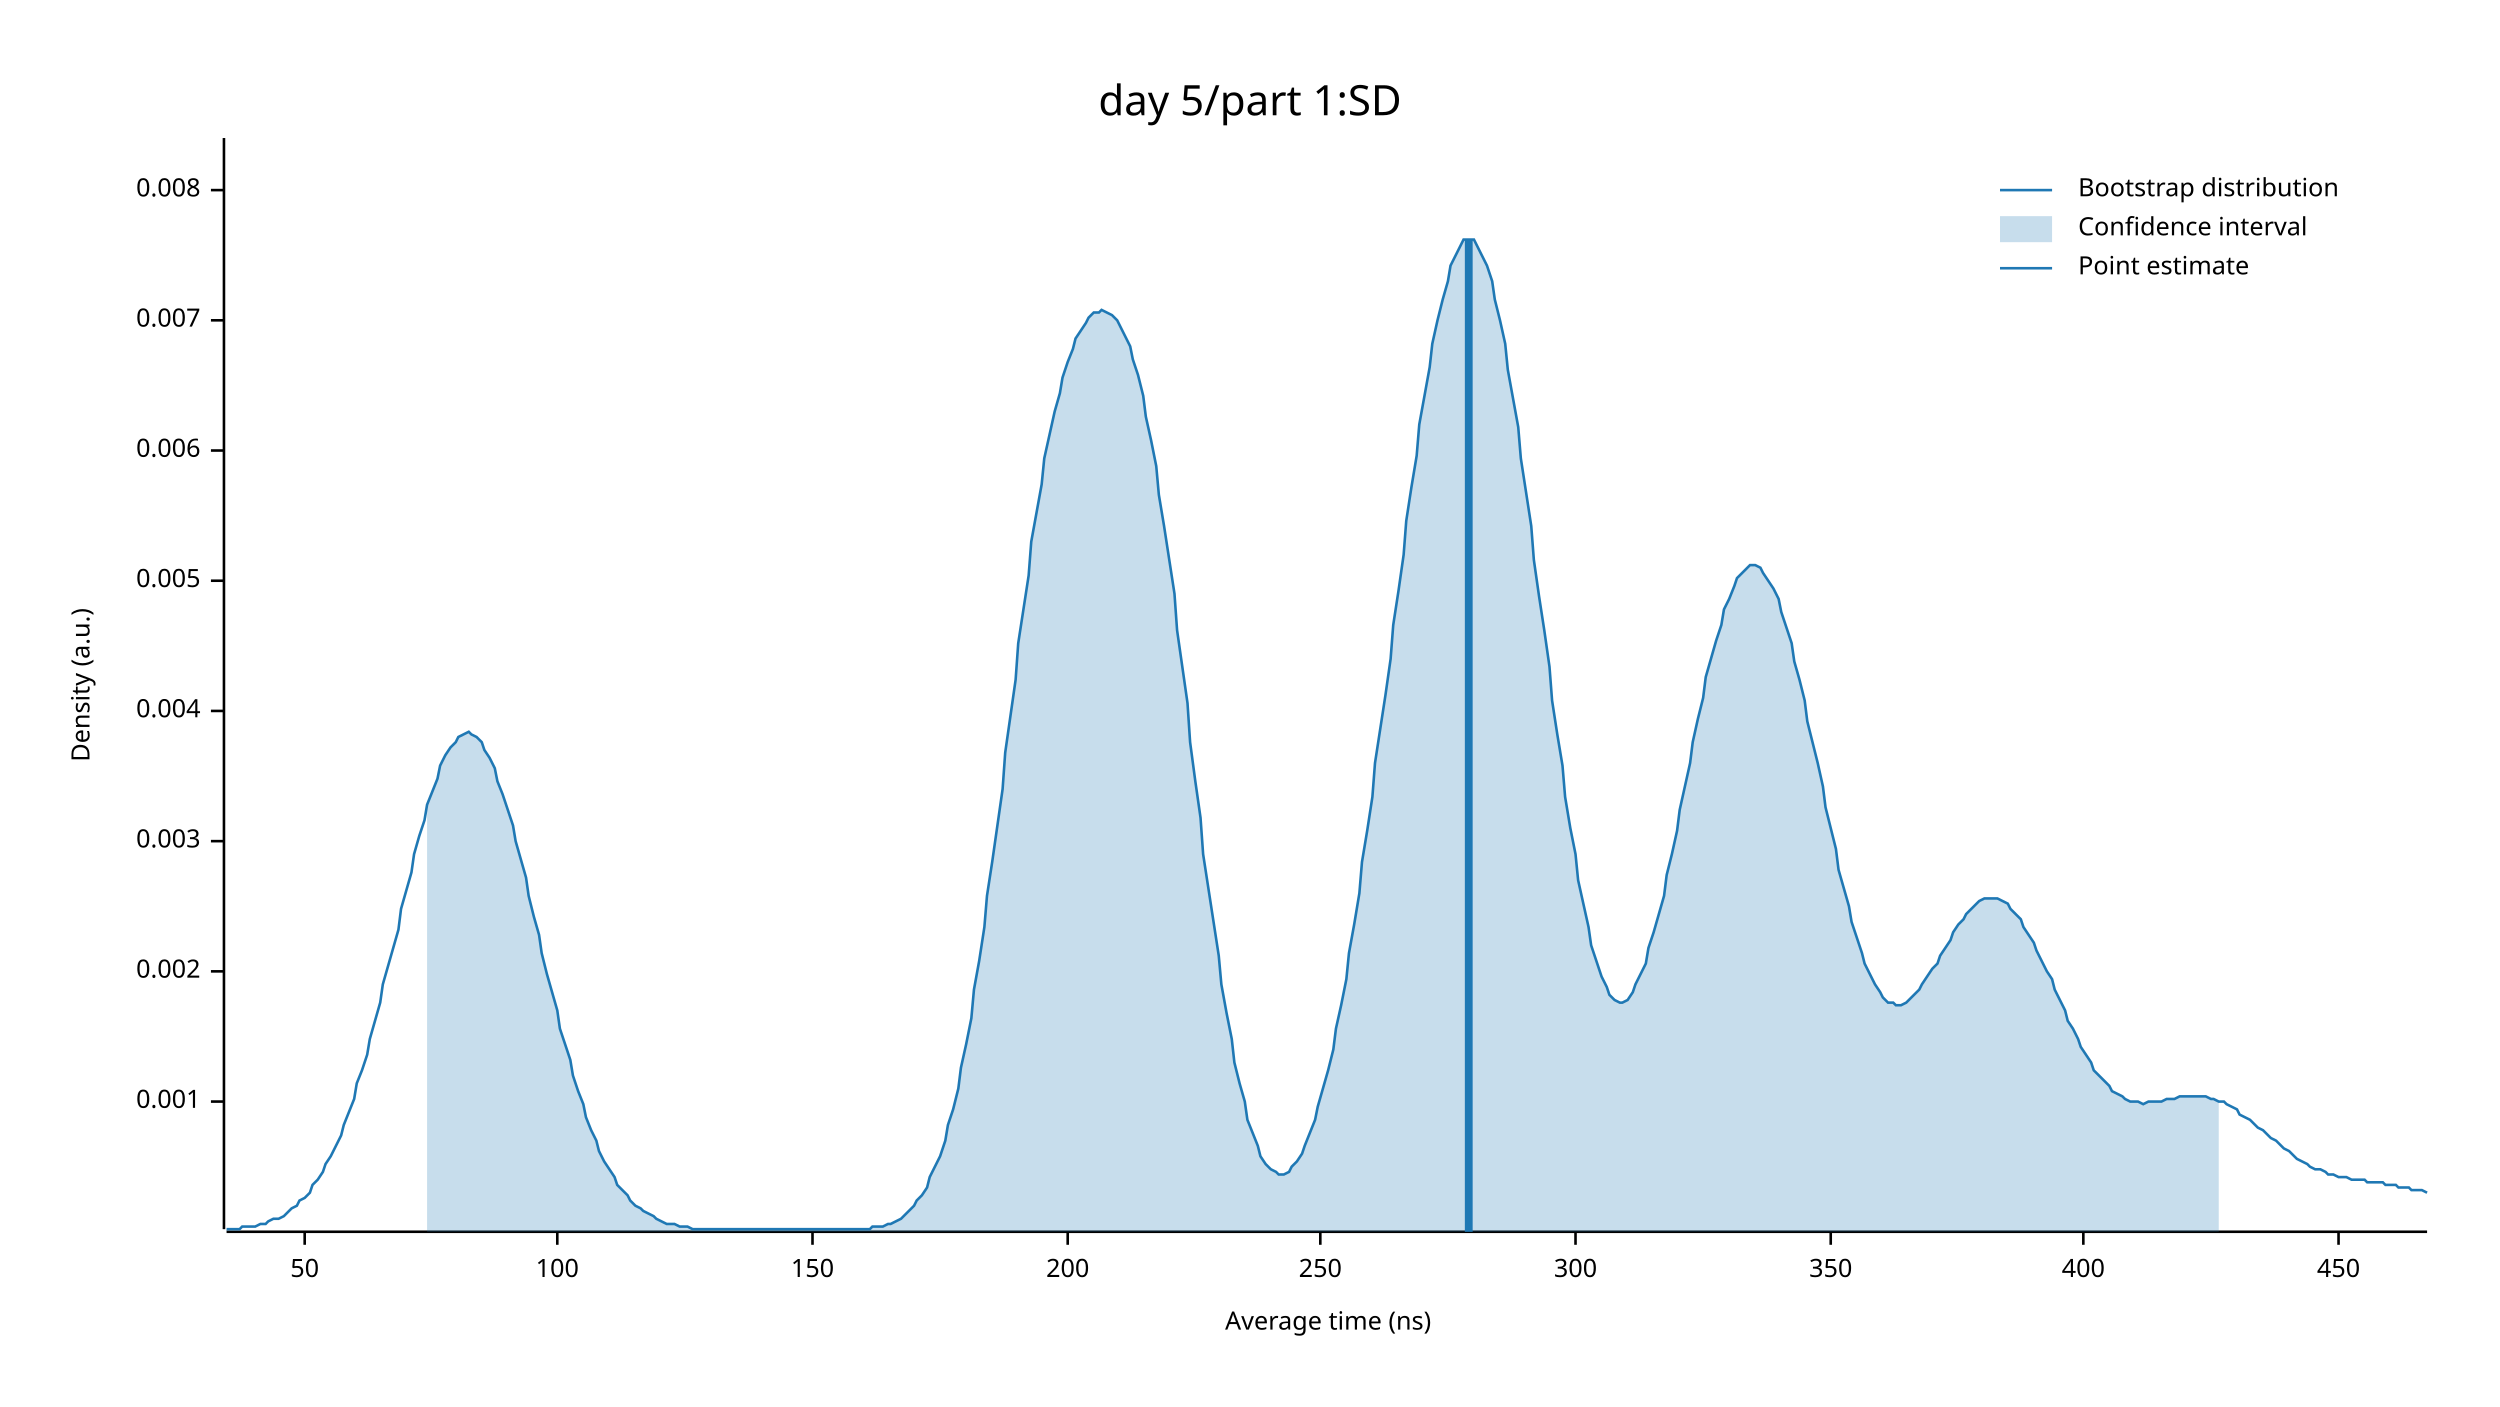
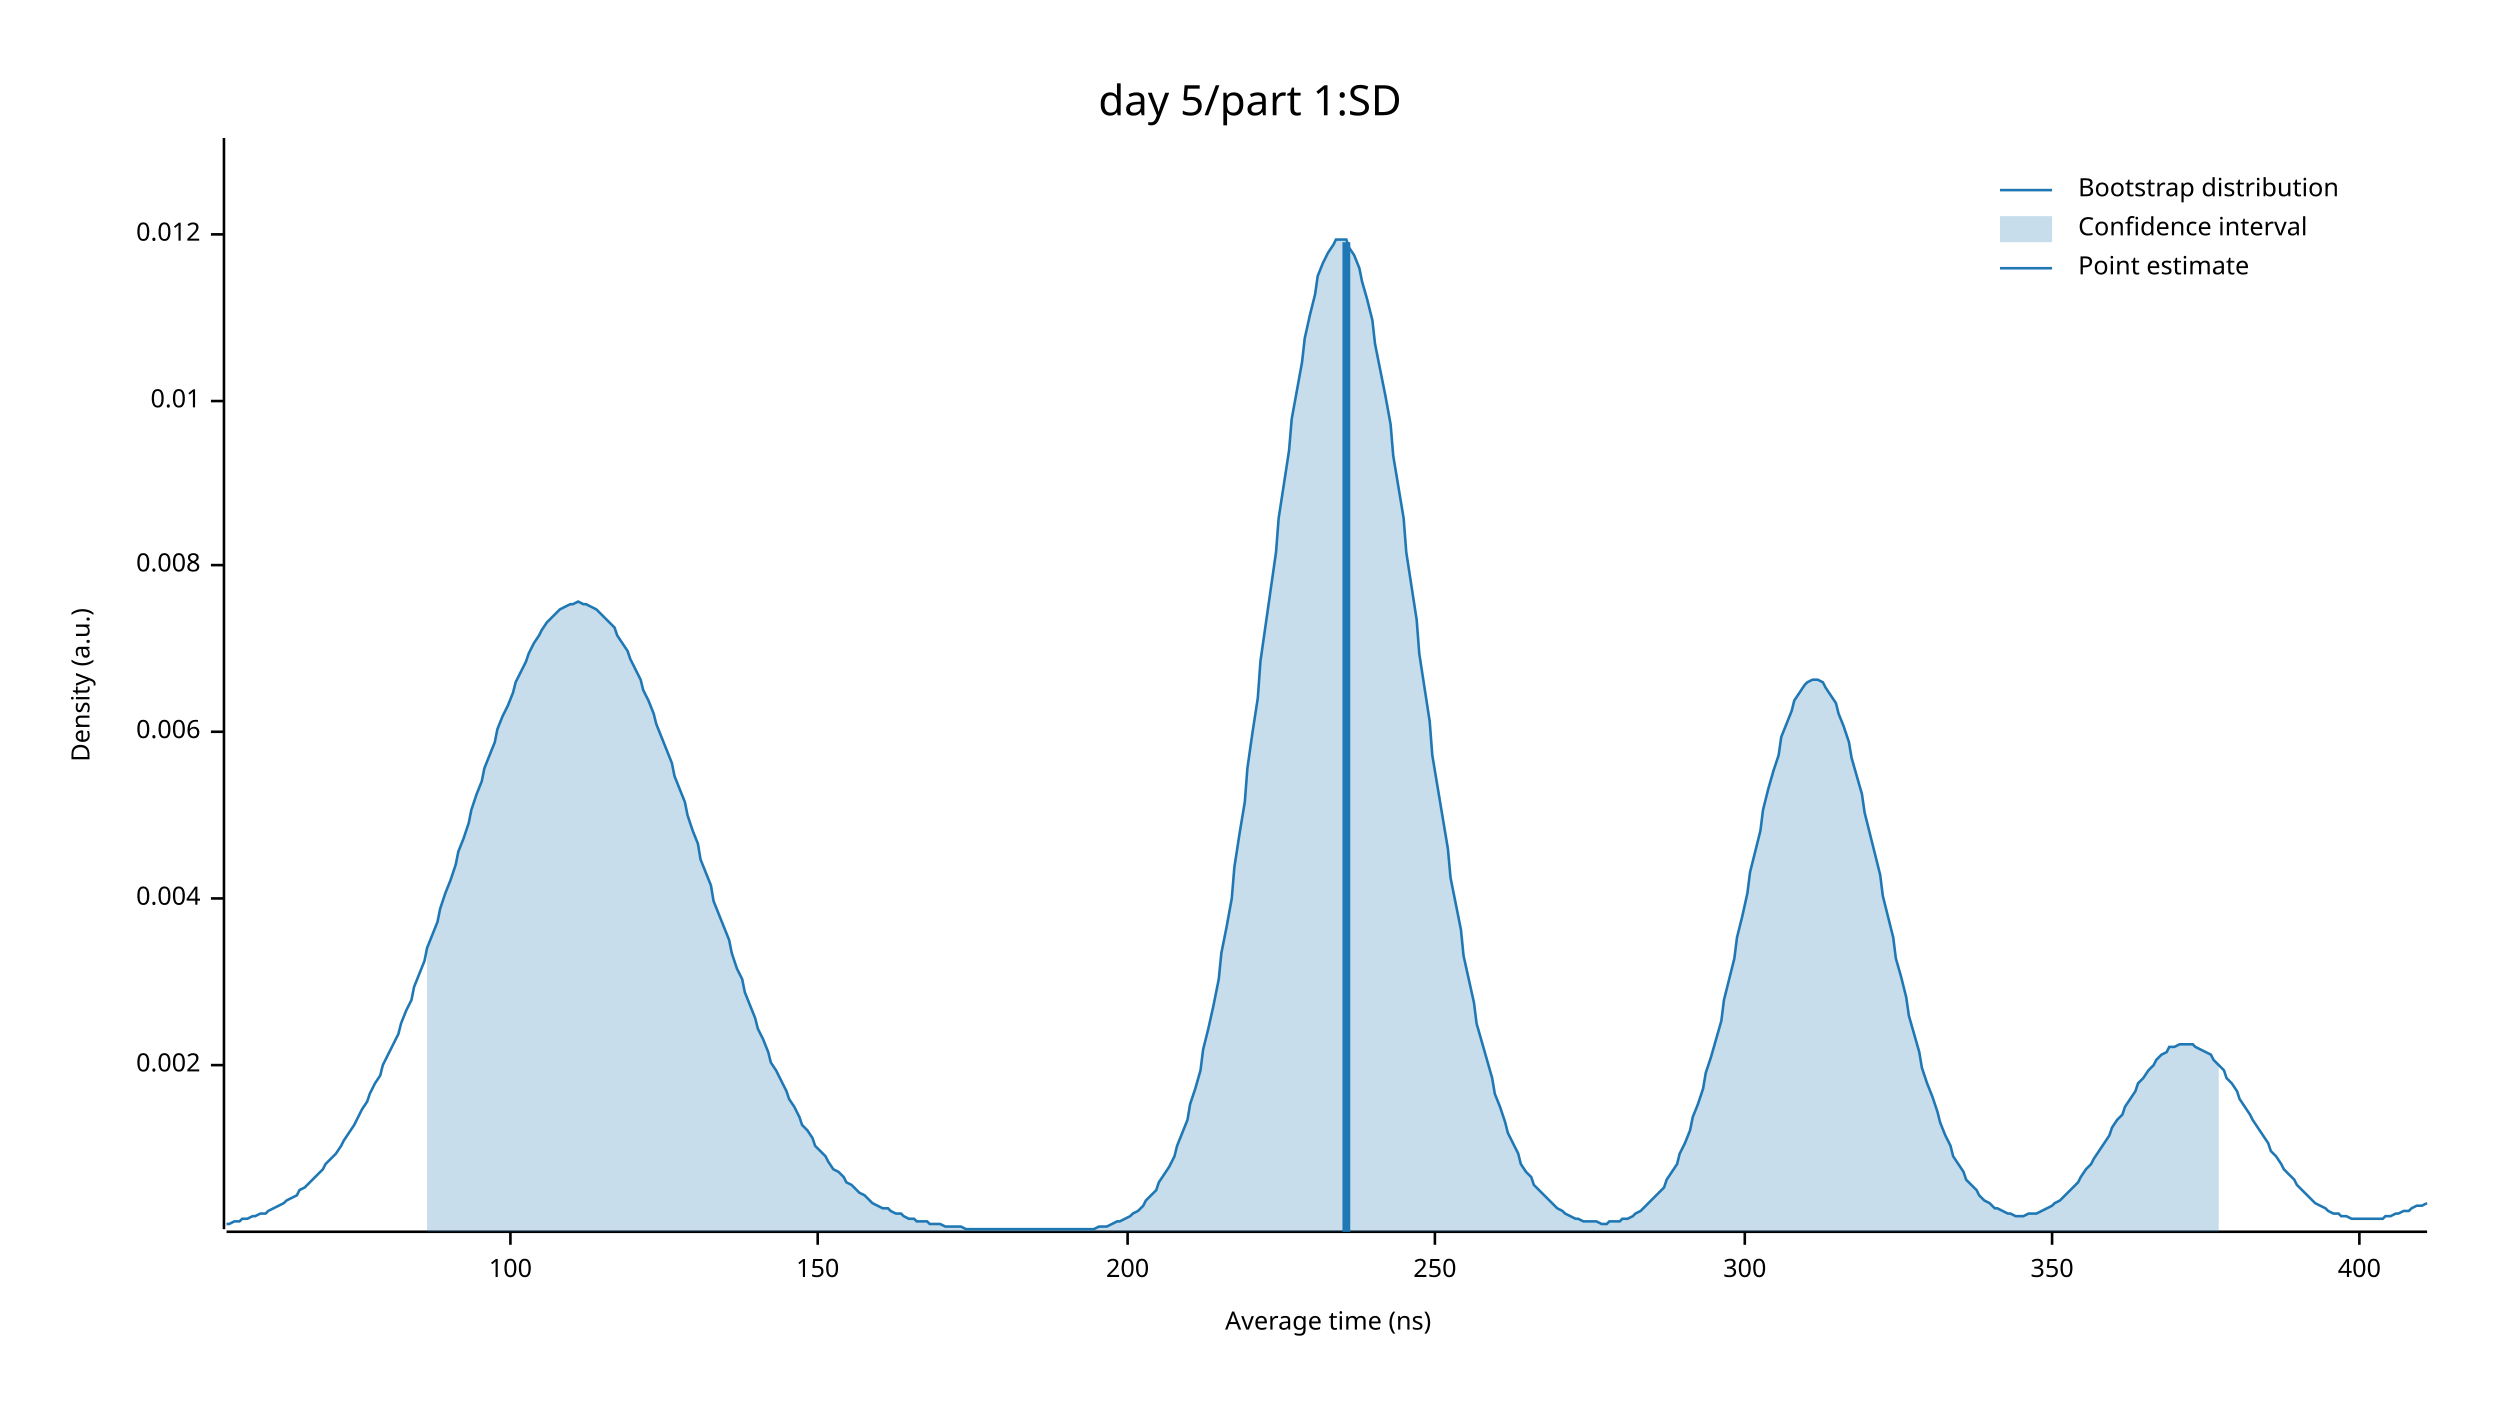
<svg xmlns="http://www.w3.org/2000/svg" width="960" height="540" viewBox="0 0 960 540">
  <text x="480" y="32" dy="0.76em" text-anchor="middle" font-family="sans-serif" font-size="16.129" opacity="1" fill="#000000">
day 5/part 1:SD
</text>
  <text x="27" y="263" dy="0.76em" text-anchor="middle" font-family="sans-serif" font-size="9.677" opacity="1" fill="#000000" transform="rotate(270, 27, 263)">
Density (a.u.)
</text>
  <text x="510" y="513" dy="-0.5ex" text-anchor="middle" font-family="sans-serif" font-size="9.677" opacity="1" fill="#000000">
Average time (ns)
</text>
  <polyline fill="none" opacity="1" stroke="#000000" stroke-width="1" points="86,53 86,472 " />
-   <text x="77" y="423" dy="0.5ex" text-anchor="end" font-family="sans-serif" font-size="9.677" opacity="1" fill="#000000">
- 0.001
- </text>
-   <polyline fill="none" opacity="1" stroke="#000000" stroke-width="1" points="81,423 86,423 " />
-   <text x="77" y="373" dy="0.5ex" text-anchor="end" font-family="sans-serif" font-size="9.677" opacity="1" fill="#000000">
+   <text x="77" y="409" dy="0.5ex" text-anchor="end" font-family="sans-serif" font-size="9.677" opacity="1" fill="#000000">
0.002
</text>
-   <polyline fill="none" opacity="1" stroke="#000000" stroke-width="1" points="81,373 86,373 " />
-   <text x="77" y="323" dy="0.5ex" text-anchor="end" font-family="sans-serif" font-size="9.677" opacity="1" fill="#000000">
- 0.003
- </text>
-   <polyline fill="none" opacity="1" stroke="#000000" stroke-width="1" points="81,323 86,323 " />
-   <text x="77" y="273" dy="0.5ex" text-anchor="end" font-family="sans-serif" font-size="9.677" opacity="1" fill="#000000">
+   <polyline fill="none" opacity="1" stroke="#000000" stroke-width="1" points="81,409 86,409 " />
+   <text x="77" y="345" dy="0.5ex" text-anchor="end" font-family="sans-serif" font-size="9.677" opacity="1" fill="#000000">
0.004
</text>
-   <polyline fill="none" opacity="1" stroke="#000000" stroke-width="1" points="81,273 86,273 " />
-   <text x="77" y="223" dy="0.5ex" text-anchor="end" font-family="sans-serif" font-size="9.677" opacity="1" fill="#000000">
- 0.005
- </text>
-   <polyline fill="none" opacity="1" stroke="#000000" stroke-width="1" points="81,223 86,223 " />
-   <text x="77" y="173" dy="0.5ex" text-anchor="end" font-family="sans-serif" font-size="9.677" opacity="1" fill="#000000">
+   <polyline fill="none" opacity="1" stroke="#000000" stroke-width="1" points="81,345 86,345 " />
+   <text x="77" y="281" dy="0.5ex" text-anchor="end" font-family="sans-serif" font-size="9.677" opacity="1" fill="#000000">
0.006
</text>
-   <polyline fill="none" opacity="1" stroke="#000000" stroke-width="1" points="81,173 86,173 " />
-   <text x="77" y="123" dy="0.5ex" text-anchor="end" font-family="sans-serif" font-size="9.677" opacity="1" fill="#000000">
- 0.007
- </text>
-   <polyline fill="none" opacity="1" stroke="#000000" stroke-width="1" points="81,123 86,123 " />
-   <text x="77" y="73" dy="0.5ex" text-anchor="end" font-family="sans-serif" font-size="9.677" opacity="1" fill="#000000">
+   <polyline fill="none" opacity="1" stroke="#000000" stroke-width="1" points="81,281 86,281 " />
+   <text x="77" y="217" dy="0.5ex" text-anchor="end" font-family="sans-serif" font-size="9.677" opacity="1" fill="#000000">
0.008
</text>
-   <polyline fill="none" opacity="1" stroke="#000000" stroke-width="1" points="81,73 86,73 " />
+   <polyline fill="none" opacity="1" stroke="#000000" stroke-width="1" points="81,217 86,217 " />
+   <text x="77" y="154" dy="0.5ex" text-anchor="end" font-family="sans-serif" font-size="9.677" opacity="1" fill="#000000">
+ 0.01
+ </text>
+   <polyline fill="none" opacity="1" stroke="#000000" stroke-width="1" points="81,154 86,154 " />
+   <text x="77" y="90" dy="0.5ex" text-anchor="end" font-family="sans-serif" font-size="9.677" opacity="1" fill="#000000">
+ 0.012
+ </text>
+   <polyline fill="none" opacity="1" stroke="#000000" stroke-width="1" points="81,90 86,90 " />
  <polyline fill="none" opacity="1" stroke="#000000" stroke-width="1" points="87,473 932,473 " />
-   <text x="117" y="483" dy="0.76em" text-anchor="middle" font-family="sans-serif" font-size="9.677" opacity="1" fill="#000000">
- 50
- </text>
-   <polyline fill="none" opacity="1" stroke="#000000" stroke-width="1" points="117,473 117,478 " />
-   <text x="214" y="483" dy="0.76em" text-anchor="middle" font-family="sans-serif" font-size="9.677" opacity="1" fill="#000000">
+   <text x="196" y="483" dy="0.76em" text-anchor="middle" font-family="sans-serif" font-size="9.677" opacity="1" fill="#000000">
100
</text>
-   <polyline fill="none" opacity="1" stroke="#000000" stroke-width="1" points="214,473 214,478 " />
-   <text x="312" y="483" dy="0.76em" text-anchor="middle" font-family="sans-serif" font-size="9.677" opacity="1" fill="#000000">
+   <polyline fill="none" opacity="1" stroke="#000000" stroke-width="1" points="196,473 196,478 " />
+   <text x="314" y="483" dy="0.76em" text-anchor="middle" font-family="sans-serif" font-size="9.677" opacity="1" fill="#000000">
150
</text>
-   <polyline fill="none" opacity="1" stroke="#000000" stroke-width="1" points="312,473 312,478 " />
-   <text x="410" y="483" dy="0.76em" text-anchor="middle" font-family="sans-serif" font-size="9.677" opacity="1" fill="#000000">
+   <polyline fill="none" opacity="1" stroke="#000000" stroke-width="1" points="314,473 314,478 " />
+   <text x="433" y="483" dy="0.76em" text-anchor="middle" font-family="sans-serif" font-size="9.677" opacity="1" fill="#000000">
200
</text>
-   <polyline fill="none" opacity="1" stroke="#000000" stroke-width="1" points="410,473 410,478 " />
-   <text x="507" y="483" dy="0.76em" text-anchor="middle" font-family="sans-serif" font-size="9.677" opacity="1" fill="#000000">
+   <polyline fill="none" opacity="1" stroke="#000000" stroke-width="1" points="433,473 433,478 " />
+   <text x="551" y="483" dy="0.76em" text-anchor="middle" font-family="sans-serif" font-size="9.677" opacity="1" fill="#000000">
250
</text>
-   <polyline fill="none" opacity="1" stroke="#000000" stroke-width="1" points="507,473 507,478 " />
-   <text x="605" y="483" dy="0.76em" text-anchor="middle" font-family="sans-serif" font-size="9.677" opacity="1" fill="#000000">
+   <polyline fill="none" opacity="1" stroke="#000000" stroke-width="1" points="551,473 551,478 " />
+   <text x="670" y="483" dy="0.76em" text-anchor="middle" font-family="sans-serif" font-size="9.677" opacity="1" fill="#000000">
300
</text>
-   <polyline fill="none" opacity="1" stroke="#000000" stroke-width="1" points="605,473 605,478 " />
-   <text x="703" y="483" dy="0.76em" text-anchor="middle" font-family="sans-serif" font-size="9.677" opacity="1" fill="#000000">
+   <polyline fill="none" opacity="1" stroke="#000000" stroke-width="1" points="670,473 670,478 " />
+   <text x="788" y="483" dy="0.76em" text-anchor="middle" font-family="sans-serif" font-size="9.677" opacity="1" fill="#000000">
350
</text>
-   <polyline fill="none" opacity="1" stroke="#000000" stroke-width="1" points="703,473 703,478 " />
-   <text x="800" y="483" dy="0.76em" text-anchor="middle" font-family="sans-serif" font-size="9.677" opacity="1" fill="#000000">
+   <polyline fill="none" opacity="1" stroke="#000000" stroke-width="1" points="788,473 788,478 " />
+   <text x="906" y="483" dy="0.76em" text-anchor="middle" font-family="sans-serif" font-size="9.677" opacity="1" fill="#000000">
400
</text>
-   <polyline fill="none" opacity="1" stroke="#000000" stroke-width="1" points="800,473 800,478 " />
-   <text x="898" y="483" dy="0.76em" text-anchor="middle" font-family="sans-serif" font-size="9.677" opacity="1" fill="#000000">
- 450
- </text>
-   <polyline fill="none" opacity="1" stroke="#000000" stroke-width="1" points="898,473 898,478 " />
-   <polyline fill="none" opacity="1" stroke="#1F78B4" stroke-width="1" points="87,472 88,472 90,472 92,472 93,471 95,471 97,471 98,471 100,470 102,470 103,469 105,468 107,468 109,467 110,466 112,464 114,463 115,461 117,460 119,458 120,455 122,453 124,450 125,447 127,444 129,440 131,436 132,432 134,427 136,422 137,416 139,411 141,405 142,399 144,392 146,385 147,378 149,371 151,364 153,357 154,349 156,342 158,335 159,328 161,321 163,315 164,309 166,304 168,299 169,294 171,290 173,287 175,285 176,283 178,282 180,281 181,282 183,283 185,285 186,288 188,291 190,295 191,300 193,305 195,311 197,317 198,323 200,330 202,337 203,344 205,352 207,359 208,366 210,374 212,381 214,388 215,395 217,401 219,407 220,413 222,419 224,424 225,429 227,434 229,438 230,442 232,446 234,449 236,452 237,455 239,457 241,459 242,461 244,463 246,464 247,465 249,466 251,467 252,468 254,469 256,470 258,470 259,470 261,471 263,471 264,471 266,472 268,472 269,472 271,472 273,472 274,472 276,472 278,472 280,472 281,472 283,472 285,472 286,472 288,472 290,472 291,472 293,472 295,472 296,472 298,472 300,472 302,472 303,472 305,472 307,472 308,472 310,472 312,472 313,472 315,472 317,472 318,472 320,472 322,472 324,472 325,472 327,472 329,472 330,472 332,472 334,472 335,471 337,471 339,471 341,470 342,470 344,469 346,468 347,467 349,465 351,463 352,461 354,459 356,456 357,452 359,448 361,444 363,438 364,432 366,426 368,418 369,410 371,401 373,391 374,380 376,369 378,356 379,344 381,331 383,317 385,303 386,289 388,275 390,261 391,247 393,234 395,221 396,208 398,197 400,186 401,176 403,167 405,158 407,151 408,145 410,139 412,134 413,130 415,127 417,124 418,122 420,120 422,120 423,119 425,120 427,121 429,123 430,125 432,129 434,133 435,138 437,144 439,152 440,160 442,169 444,179 445,190 447,202 449,215 451,228 452,242 454,256 456,270 457,285 459,300 461,314 462,328 464,341 466,354 468,367 469,378 471,389 473,399 474,408 476,416 478,423 479,430 481,435 483,440 484,444 486,447 488,449 490,450 491,451 493,451 495,450 496,448 498,446 500,443 501,440 503,435 505,430 506,425 508,418 510,411 512,403 513,395 515,386 517,376 518,366 520,355 522,343 523,331 525,319 527,306 528,293 530,280 532,267 534,253 535,240 537,227 539,213 540,200 542,187 544,175 545,163 547,152 549,141 550,132 552,123 554,115 556,108 557,102 559,98 561,94 562,92 564,92 566,92 567,94 569,98 571,102 573,108 574,115 576,123 578,132 579,142 581,153 583,164 584,176 586,189 588,202 589,215 591,229 593,242 595,256 596,269 598,282 600,294 601,306 603,318 605,328 606,338 608,347 610,356 611,363 613,369 615,375 617,379 618,382 620,384 622,385 623,385 625,384 627,381 628,378 630,374 632,370 633,364 635,358 637,351 639,344 640,336 642,328 644,319 645,311 647,302 649,293 650,285 652,276 654,268 655,260 657,253 659,246 661,240 662,234 664,230 666,225 667,222 669,220 671,218 672,217 674,217 676,218 677,220 679,223 681,226 683,230 684,235 686,241 688,247 689,254 691,261 693,269 694,277 696,285 698,293 700,302 701,310 703,318 705,326 706,334 708,341 710,348 711,354 713,360 715,366 716,370 718,374 720,378 722,381 723,383 725,385 727,385 728,386 730,386 732,385 733,384 735,382 737,380 738,378 740,375 742,372 744,370 745,367 747,364 749,361 750,358 752,355 754,353 755,351 757,349 759,347 760,346 762,345 764,345 766,345 767,345 769,346 771,347 772,349 774,351 776,353 777,356 779,359 781,362 782,365 784,369 786,373 788,376 789,380 791,384 793,388 794,392 796,395 798,399 799,402 801,405 803,408 804,411 806,413 808,415 810,417 811,419 813,420 815,421 816,422 818,423 820,423 821,423 823,424 825,423 827,423 828,423 830,423 832,422 833,422 835,422 837,421 838,421 840,421 842,421 843,421 845,421 847,421 849,422 850,422 852,423 854,423 855,424 857,425 859,426 860,428 862,429 864,430 865,431 867,433 869,434 871,436 872,437 874,438 876,440 877,441 879,442 881,444 882,445 884,446 886,447 887,448 889,449 891,449 893,450 894,451 896,451 898,452 899,452 901,452 903,453 904,453 906,453 908,453 909,454 911,454 913,454 915,454 916,455 918,455 920,455 921,456 923,456 925,456 926,457 928,457 930,457 932,458 " />
-   <polygon opacity="0.25" fill="#1F78B4" points="164,309 166,304 168,299 169,294 171,290 173,287 175,285 176,283 178,282 180,281 181,282 183,283 185,285 186,288 188,291 190,295 191,300 193,305 195,311 197,317 198,323 200,330 202,337 203,344 205,352 207,359 208,366 210,374 212,381 214,388 215,395 217,401 219,407 220,413 222,419 224,424 225,429 227,434 229,438 230,442 232,446 234,449 236,452 237,455 239,457 241,459 242,461 244,463 246,464 247,465 249,466 251,467 252,468 254,469 256,470 258,470 259,470 261,471 263,471 264,471 266,472 268,472 269,472 271,472 273,472 274,472 276,472 278,472 280,472 281,472 283,472 285,472 286,472 288,472 290,472 291,472 293,472 295,472 296,472 298,472 300,472 302,472 303,472 305,472 307,472 308,472 310,472 312,472 313,472 315,472 317,472 318,472 320,472 322,472 324,472 325,472 327,472 329,472 330,472 332,472 334,472 335,471 337,471 339,471 341,470 342,470 344,469 346,468 347,467 349,465 351,463 352,461 354,459 356,456 357,452 359,448 361,444 363,438 364,432 366,426 368,418 369,410 371,401 373,391 374,380 376,369 378,356 379,344 381,331 383,317 385,303 386,289 388,275 390,261 391,247 393,234 395,221 396,208 398,197 400,186 401,176 403,167 405,158 407,151 408,145 410,139 412,134 413,130 415,127 417,124 418,122 420,120 422,120 423,119 425,120 427,121 429,123 430,125 432,129 434,133 435,138 437,144 439,152 440,160 442,169 444,179 445,190 447,202 449,215 451,228 452,242 454,256 456,270 457,285 459,300 461,314 462,328 464,341 466,354 468,367 469,378 471,389 473,399 474,408 476,416 478,423 479,430 481,435 483,440 484,444 486,447 488,449 490,450 491,451 493,451 495,450 496,448 498,446 500,443 501,440 503,435 505,430 506,425 508,418 510,411 512,403 513,395 515,386 517,376 518,366 520,355 522,343 523,331 525,319 527,306 528,293 530,280 532,267 534,253 535,240 537,227 539,213 540,200 542,187 544,175 545,163 547,152 549,141 550,132 552,123 554,115 556,108 557,102 559,98 561,94 562,92 564,92 566,92 567,94 569,98 571,102 573,108 574,115 576,123 578,132 579,142 581,153 583,164 584,176 586,189 588,202 589,215 591,229 593,242 595,256 596,269 598,282 600,294 601,306 603,318 605,328 606,338 608,347 610,356 611,363 613,369 615,375 617,379 618,382 620,384 622,385 623,385 625,384 627,381 628,378 630,374 632,370 633,364 635,358 637,351 639,344 640,336 642,328 644,319 645,311 647,302 649,293 650,285 652,276 654,268 655,260 657,253 659,246 661,240 662,234 664,230 666,225 667,222 669,220 671,218 672,217 674,217 676,218 677,220 679,223 681,226 683,230 684,235 686,241 688,247 689,254 691,261 693,269 694,277 696,285 698,293 700,302 701,310 703,318 705,326 706,334 708,341 710,348 711,354 713,360 715,366 716,370 718,374 720,378 722,381 723,383 725,385 727,385 728,386 730,386 732,385 733,384 735,382 737,380 738,378 740,375 742,372 744,370 745,367 747,364 749,361 750,358 752,355 754,353 755,351 757,349 759,347 760,346 762,345 764,345 766,345 767,345 769,346 771,347 772,349 774,351 776,353 777,356 779,359 781,362 782,365 784,369 786,373 788,376 789,380 791,384 793,388 794,392 796,395 798,399 799,402 801,405 803,408 804,411 806,413 808,415 810,417 811,419 813,420 815,421 816,422 818,423 820,423 821,423 823,424 825,423 827,423 828,423 830,423 832,422 833,422 835,422 837,421 838,421 840,421 842,421 843,421 845,421 847,421 849,422 850,422 852,423 852,473 164,473 " />
-   <polyline fill="none" opacity="1" stroke="#1F78B4" stroke-width="3" points="564,473 564,92 " />
+   <polyline fill="none" opacity="1" stroke="#000000" stroke-width="1" points="906,473 906,478 " />
+   <polyline fill="none" opacity="1" stroke="#1F78B4" stroke-width="1" points="87,470 88,470 90,469 92,469 93,468 95,468 97,467 98,467 100,466 102,466 103,465 105,464 107,463 109,462 110,461 112,460 114,459 115,457 117,456 119,454 120,453 122,451 124,449 125,447 127,445 129,443 131,440 132,438 134,435 136,432 137,430 139,426 141,423 142,420 144,416 146,413 147,409 149,405 151,401 153,397 154,393 156,388 158,384 159,379 161,374 163,369 164,364 166,359 168,354 169,349 171,343 173,338 175,332 176,327 178,322 180,316 181,311 183,305 185,300 186,295 188,290 190,285 191,280 193,275 195,271 197,266 198,262 200,258 202,254 203,251 205,247 207,244 208,242 210,239 212,237 214,235 215,234 217,233 219,232 220,232 222,231 224,232 225,232 227,233 229,234 230,235 232,237 234,239 236,241 237,244 239,247 241,250 242,253 244,257 246,261 247,265 249,269 251,274 252,278 254,283 256,288 258,293 259,298 261,303 263,308 264,313 266,319 268,324 269,330 271,335 273,340 274,346 276,351 278,356 280,361 281,366 283,372 285,376 286,381 288,386 290,391 291,395 293,399 295,404 296,408 298,411 300,415 302,419 303,422 305,425 307,429 308,432 310,434 312,437 313,440 315,442 317,444 318,446 320,449 322,450 324,452 325,454 327,455 329,457 330,458 332,459 334,461 335,462 337,463 339,464 341,464 342,465 344,466 346,466 347,467 349,468 351,468 352,469 354,469 356,469 357,470 359,470 361,470 363,471 364,471 366,471 368,471 369,471 371,472 373,472 374,472 376,472 378,472 379,472 381,472 383,472 385,472 386,472 388,472 390,472 391,472 393,472 395,472 396,472 398,472 400,472 401,472 403,472 405,472 407,472 408,472 410,472 412,472 413,472 415,472 417,472 418,472 420,472 422,471 423,471 425,471 427,470 429,469 430,469 432,468 434,467 435,466 437,465 439,463 440,461 442,459 444,457 445,454 447,451 449,448 451,444 452,440 454,435 456,430 457,424 459,418 461,411 462,403 464,395 466,386 468,376 469,366 471,356 473,345 474,333 476,320 478,308 479,295 481,281 483,268 484,254 486,240 488,226 490,212 491,199 493,186 495,173 496,161 498,150 500,139 501,130 503,121 505,113 506,106 508,101 510,97 512,94 513,92 515,92 517,92 518,95 520,98 522,103 523,108 525,115 527,123 528,132 530,142 532,152 534,163 535,175 537,187 539,199 540,212 542,225 544,238 545,251 547,264 549,277 550,290 552,302 554,314 556,326 557,337 559,347 561,357 562,367 564,376 566,385 567,393 569,400 571,407 573,414 574,420 576,425 578,431 579,435 581,439 583,443 584,447 586,450 588,452 589,455 591,457 593,459 595,461 596,462 598,464 600,465 601,466 603,467 605,468 606,468 608,469 610,469 611,469 613,469 615,470 617,470 618,469 620,469 622,469 623,468 625,468 627,467 628,466 630,465 632,463 633,462 635,460 637,458 639,456 640,453 642,450 644,447 645,443 647,439 649,434 650,429 652,424 654,418 655,412 657,406 659,399 661,392 662,384 664,376 666,368 667,360 669,352 671,343 672,335 674,327 676,319 677,311 679,303 681,296 683,290 684,283 686,278 688,273 689,269 691,266 693,263 694,262 696,261 698,261 700,262 701,264 703,267 705,270 706,274 708,279 710,285 711,291 713,298 715,305 716,312 718,320 720,328 722,336 723,344 725,352 727,360 728,368 730,375 732,383 733,390 735,397 737,404 738,410 740,416 742,421 744,427 745,431 747,436 749,440 750,444 752,447 754,450 755,453 757,455 759,457 760,459 762,461 764,462 766,464 767,464 769,465 771,466 772,466 774,467 776,467 777,467 779,466 781,466 782,466 784,465 786,464 788,463 789,462 791,461 793,459 794,458 796,456 798,454 799,452 801,449 803,447 804,445 806,442 808,439 810,436 811,433 813,430 815,428 816,425 818,422 820,419 821,416 823,414 825,411 827,409 828,407 830,405 832,404 833,402 835,402 837,401 838,401 840,401 842,401 843,402 845,403 847,404 849,405 850,407 852,409 854,411 855,414 857,416 859,419 860,422 862,425 864,428 865,430 867,433 869,436 871,439 872,442 874,444 876,447 877,449 879,451 881,453 882,455 884,457 886,459 887,460 889,462 891,463 893,464 894,465 896,466 898,466 899,467 901,467 903,468 904,468 906,468 908,468 909,468 911,468 913,468 915,468 916,467 918,467 920,466 921,466 923,465 925,465 926,464 928,463 930,463 932,462 " />
+   <polygon opacity="0.25" fill="#1F78B4" points="164,364 166,359 168,354 169,349 171,343 173,338 175,332 176,327 178,322 180,316 181,311 183,305 185,300 186,295 188,290 190,285 191,280 193,275 195,271 197,266 198,262 200,258 202,254 203,251 205,247 207,244 208,242 210,239 212,237 214,235 215,234 217,233 219,232 220,232 222,231 224,232 225,232 227,233 229,234 230,235 232,237 234,239 236,241 237,244 239,247 241,250 242,253 244,257 246,261 247,265 249,269 251,274 252,278 254,283 256,288 258,293 259,298 261,303 263,308 264,313 266,319 268,324 269,330 271,335 273,340 274,346 276,351 278,356 280,361 281,366 283,372 285,376 286,381 288,386 290,391 291,395 293,399 295,404 296,408 298,411 300,415 302,419 303,422 305,425 307,429 308,432 310,434 312,437 313,440 315,442 317,444 318,446 320,449 322,450 324,452 325,454 327,455 329,457 330,458 332,459 334,461 335,462 337,463 339,464 341,464 342,465 344,466 346,466 347,467 349,468 351,468 352,469 354,469 356,469 357,470 359,470 361,470 363,471 364,471 366,471 368,471 369,471 371,472 373,472 374,472 376,472 378,472 379,472 381,472 383,472 385,472 386,472 388,472 390,472 391,472 393,472 395,472 396,472 398,472 400,472 401,472 403,472 405,472 407,472 408,472 410,472 412,472 413,472 415,472 417,472 418,472 420,472 422,471 423,471 425,471 427,470 429,469 430,469 432,468 434,467 435,466 437,465 439,463 440,461 442,459 444,457 445,454 447,451 449,448 451,444 452,440 454,435 456,430 457,424 459,418 461,411 462,403 464,395 466,386 468,376 469,366 471,356 473,345 474,333 476,320 478,308 479,295 481,281 483,268 484,254 486,240 488,226 490,212 491,199 493,186 495,173 496,161 498,150 500,139 501,130 503,121 505,113 506,106 508,101 510,97 512,94 513,92 515,92 517,92 518,95 520,98 522,103 523,108 525,115 527,123 528,132 530,142 532,152 534,163 535,175 537,187 539,199 540,212 542,225 544,238 545,251 547,264 549,277 550,290 552,302 554,314 556,326 557,337 559,347 561,357 562,367 564,376 566,385 567,393 569,400 571,407 573,414 574,420 576,425 578,431 579,435 581,439 583,443 584,447 586,450 588,452 589,455 591,457 593,459 595,461 596,462 598,464 600,465 601,466 603,467 605,468 606,468 608,469 610,469 611,469 613,469 615,470 617,470 618,469 620,469 622,469 623,468 625,468 627,467 628,466 630,465 632,463 633,462 635,460 637,458 639,456 640,453 642,450 644,447 645,443 647,439 649,434 650,429 652,424 654,418 655,412 657,406 659,399 661,392 662,384 664,376 666,368 667,360 669,352 671,343 672,335 674,327 676,319 677,311 679,303 681,296 683,290 684,283 686,278 688,273 689,269 691,266 693,263 694,262 696,261 698,261 700,262 701,264 703,267 705,270 706,274 708,279 710,285 711,291 713,298 715,305 716,312 718,320 720,328 722,336 723,344 725,352 727,360 728,368 730,375 732,383 733,390 735,397 737,404 738,410 740,416 742,421 744,427 745,431 747,436 749,440 750,444 752,447 754,450 755,453 757,455 759,457 760,459 762,461 764,462 766,464 767,464 769,465 771,466 772,466 774,467 776,467 777,467 779,466 781,466 782,466 784,465 786,464 788,463 789,462 791,461 793,459 794,458 796,456 798,454 799,452 801,449 803,447 804,445 806,442 808,439 810,436 811,433 813,430 815,428 816,425 818,422 820,419 821,416 823,414 825,411 827,409 828,407 830,405 832,404 833,402 835,402 837,401 838,401 840,401 842,401 843,402 845,403 847,404 849,405 850,407 852,409 852,473 164,473 " />
+   <polyline fill="none" opacity="1" stroke="#1F78B4" stroke-width="3" points="517,473 517,93 " />
  <text x="798" y="68" dy="0.76em" text-anchor="start" font-family="sans-serif" font-size="9.677" opacity="1" fill="#000000">
Bootstrap distribution
</text>
  <text x="798" y="83" dy="0.76em" text-anchor="start" font-family="sans-serif" font-size="9.677" opacity="1" fill="#000000">
Confidence interval
</text>
  <text x="798" y="98" dy="0.76em" text-anchor="start" font-family="sans-serif" font-size="9.677" opacity="1" fill="#000000">
Point estimate
</text>
  <polyline fill="none" opacity="1" stroke="#1F78B4" stroke-width="1" points="768,73 788,73 " />
  <rect x="768" y="83" width="20" height="10" opacity="0.25" fill="#1F78B4" stroke="none" />
  <polyline fill="none" opacity="1" stroke="#1F78B4" stroke-width="1" points="768,103 788,103 " />
</svg>
